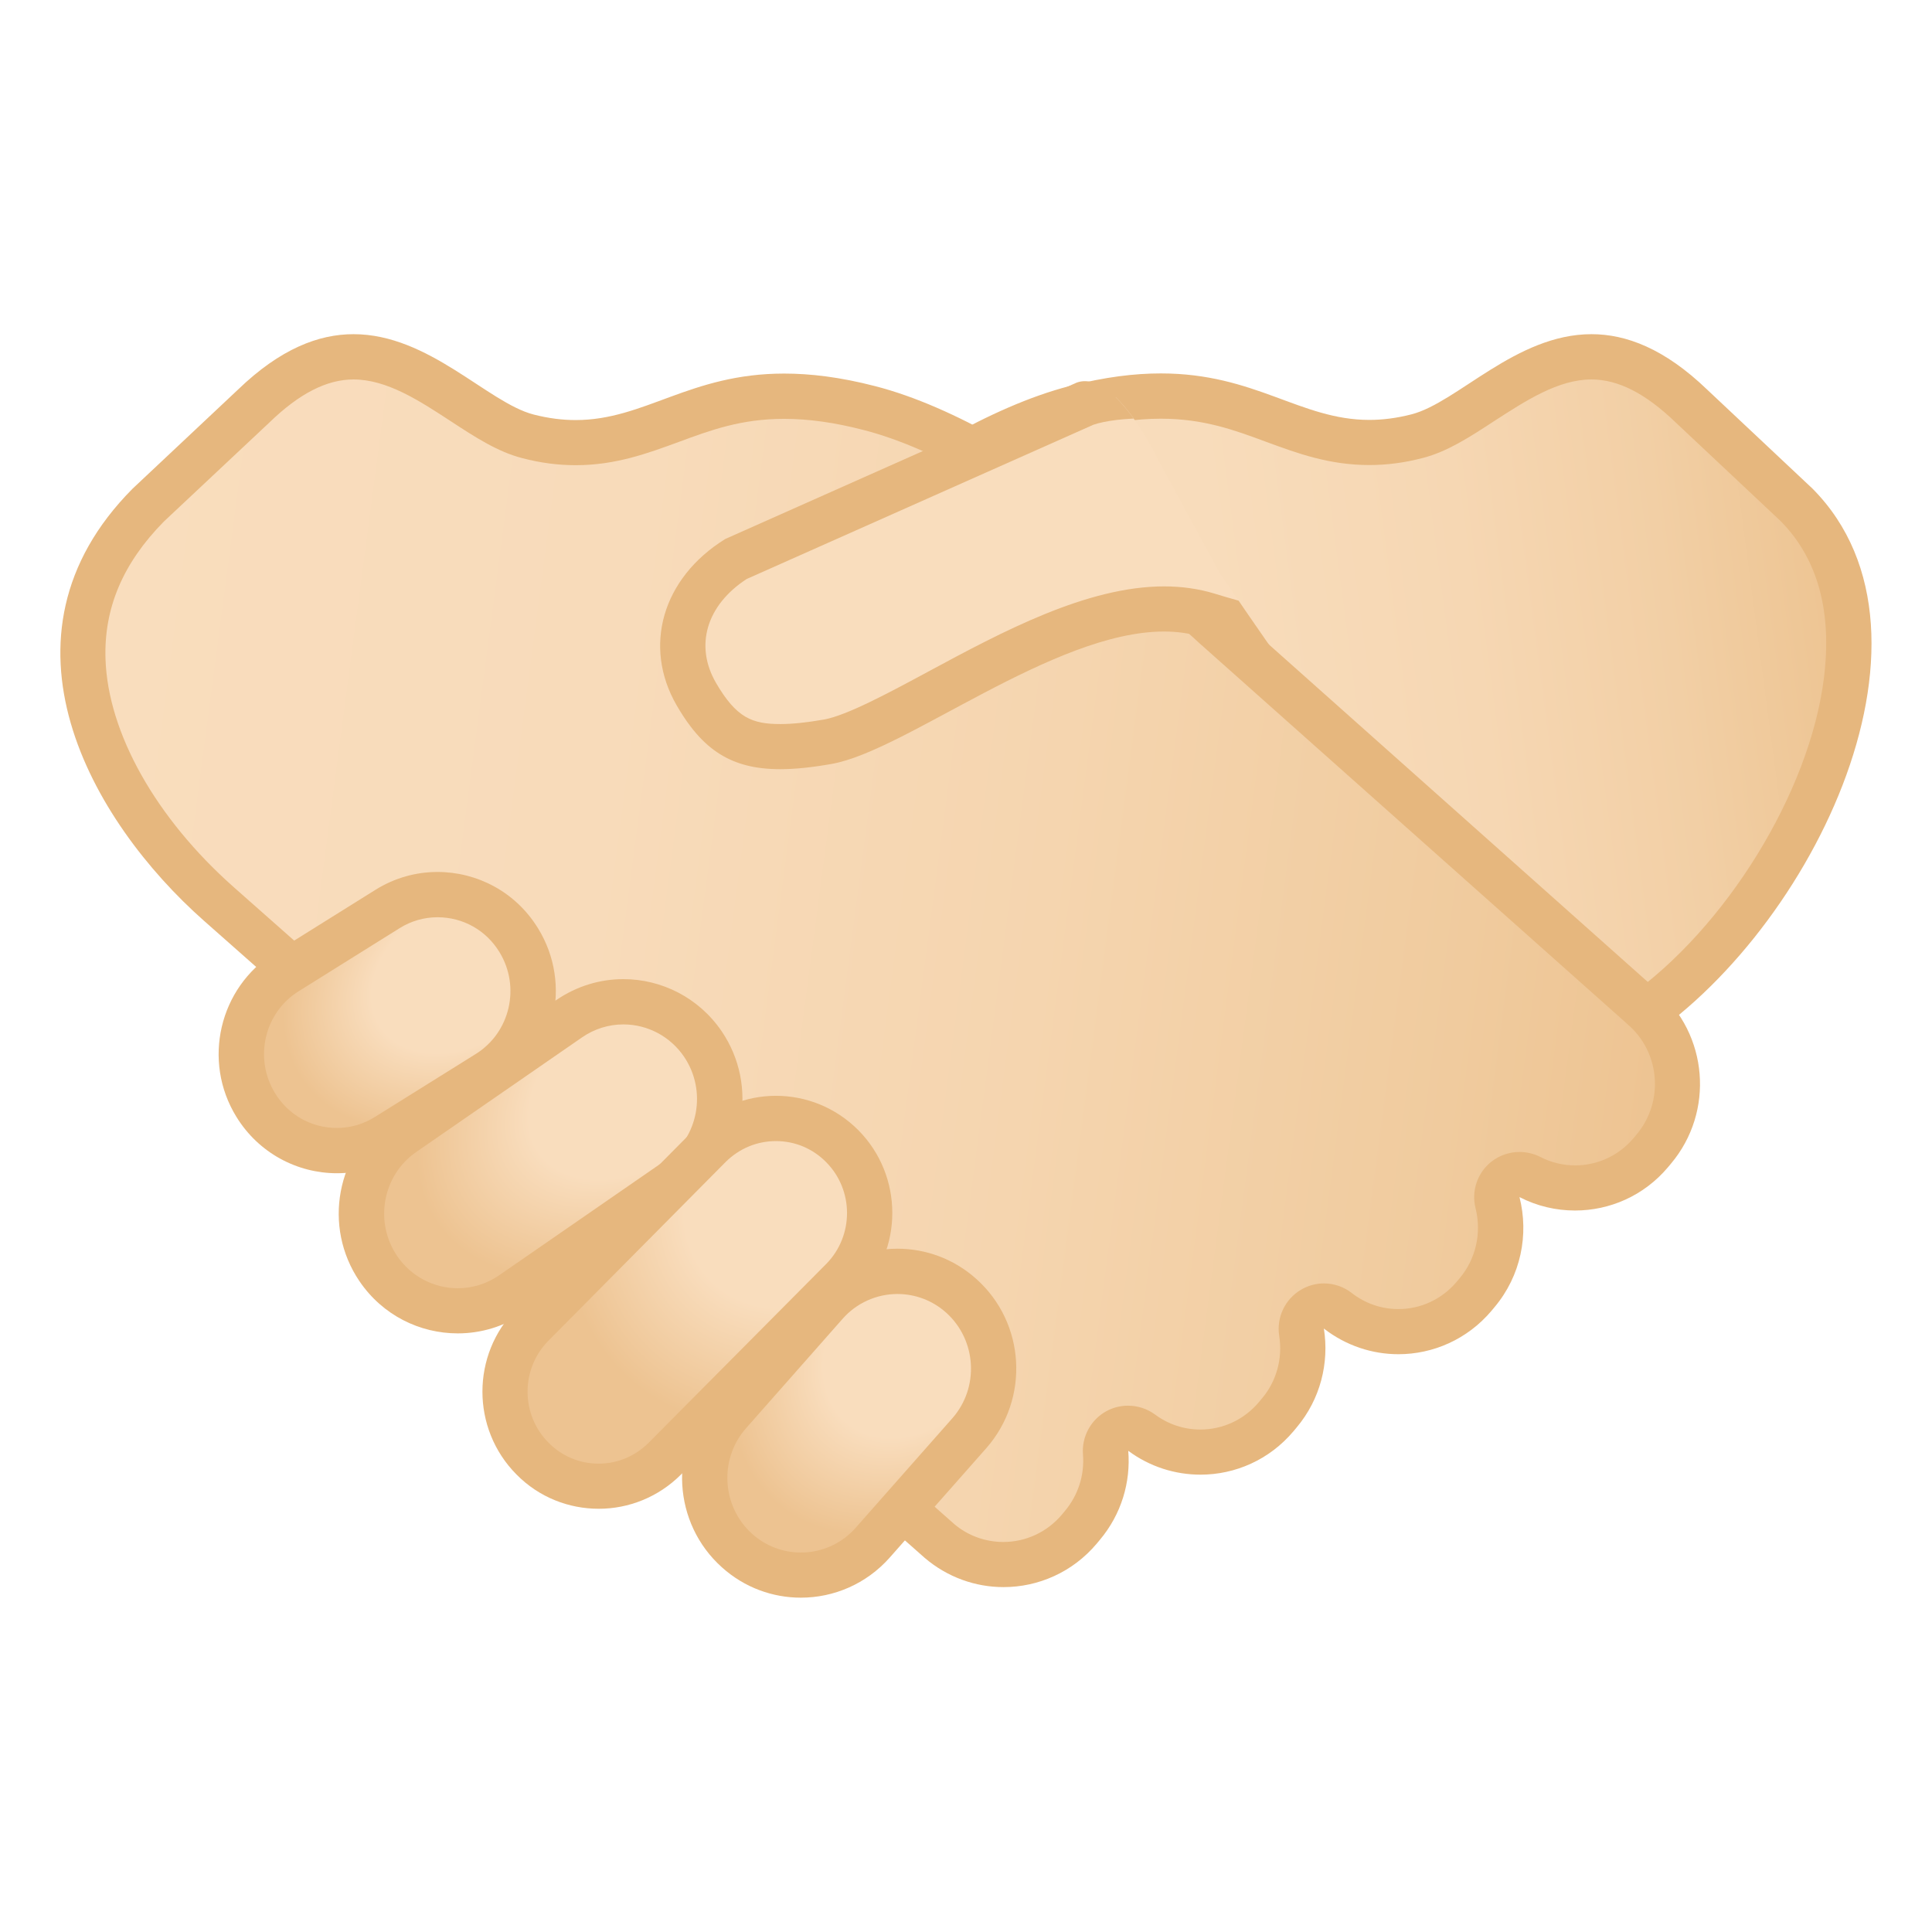
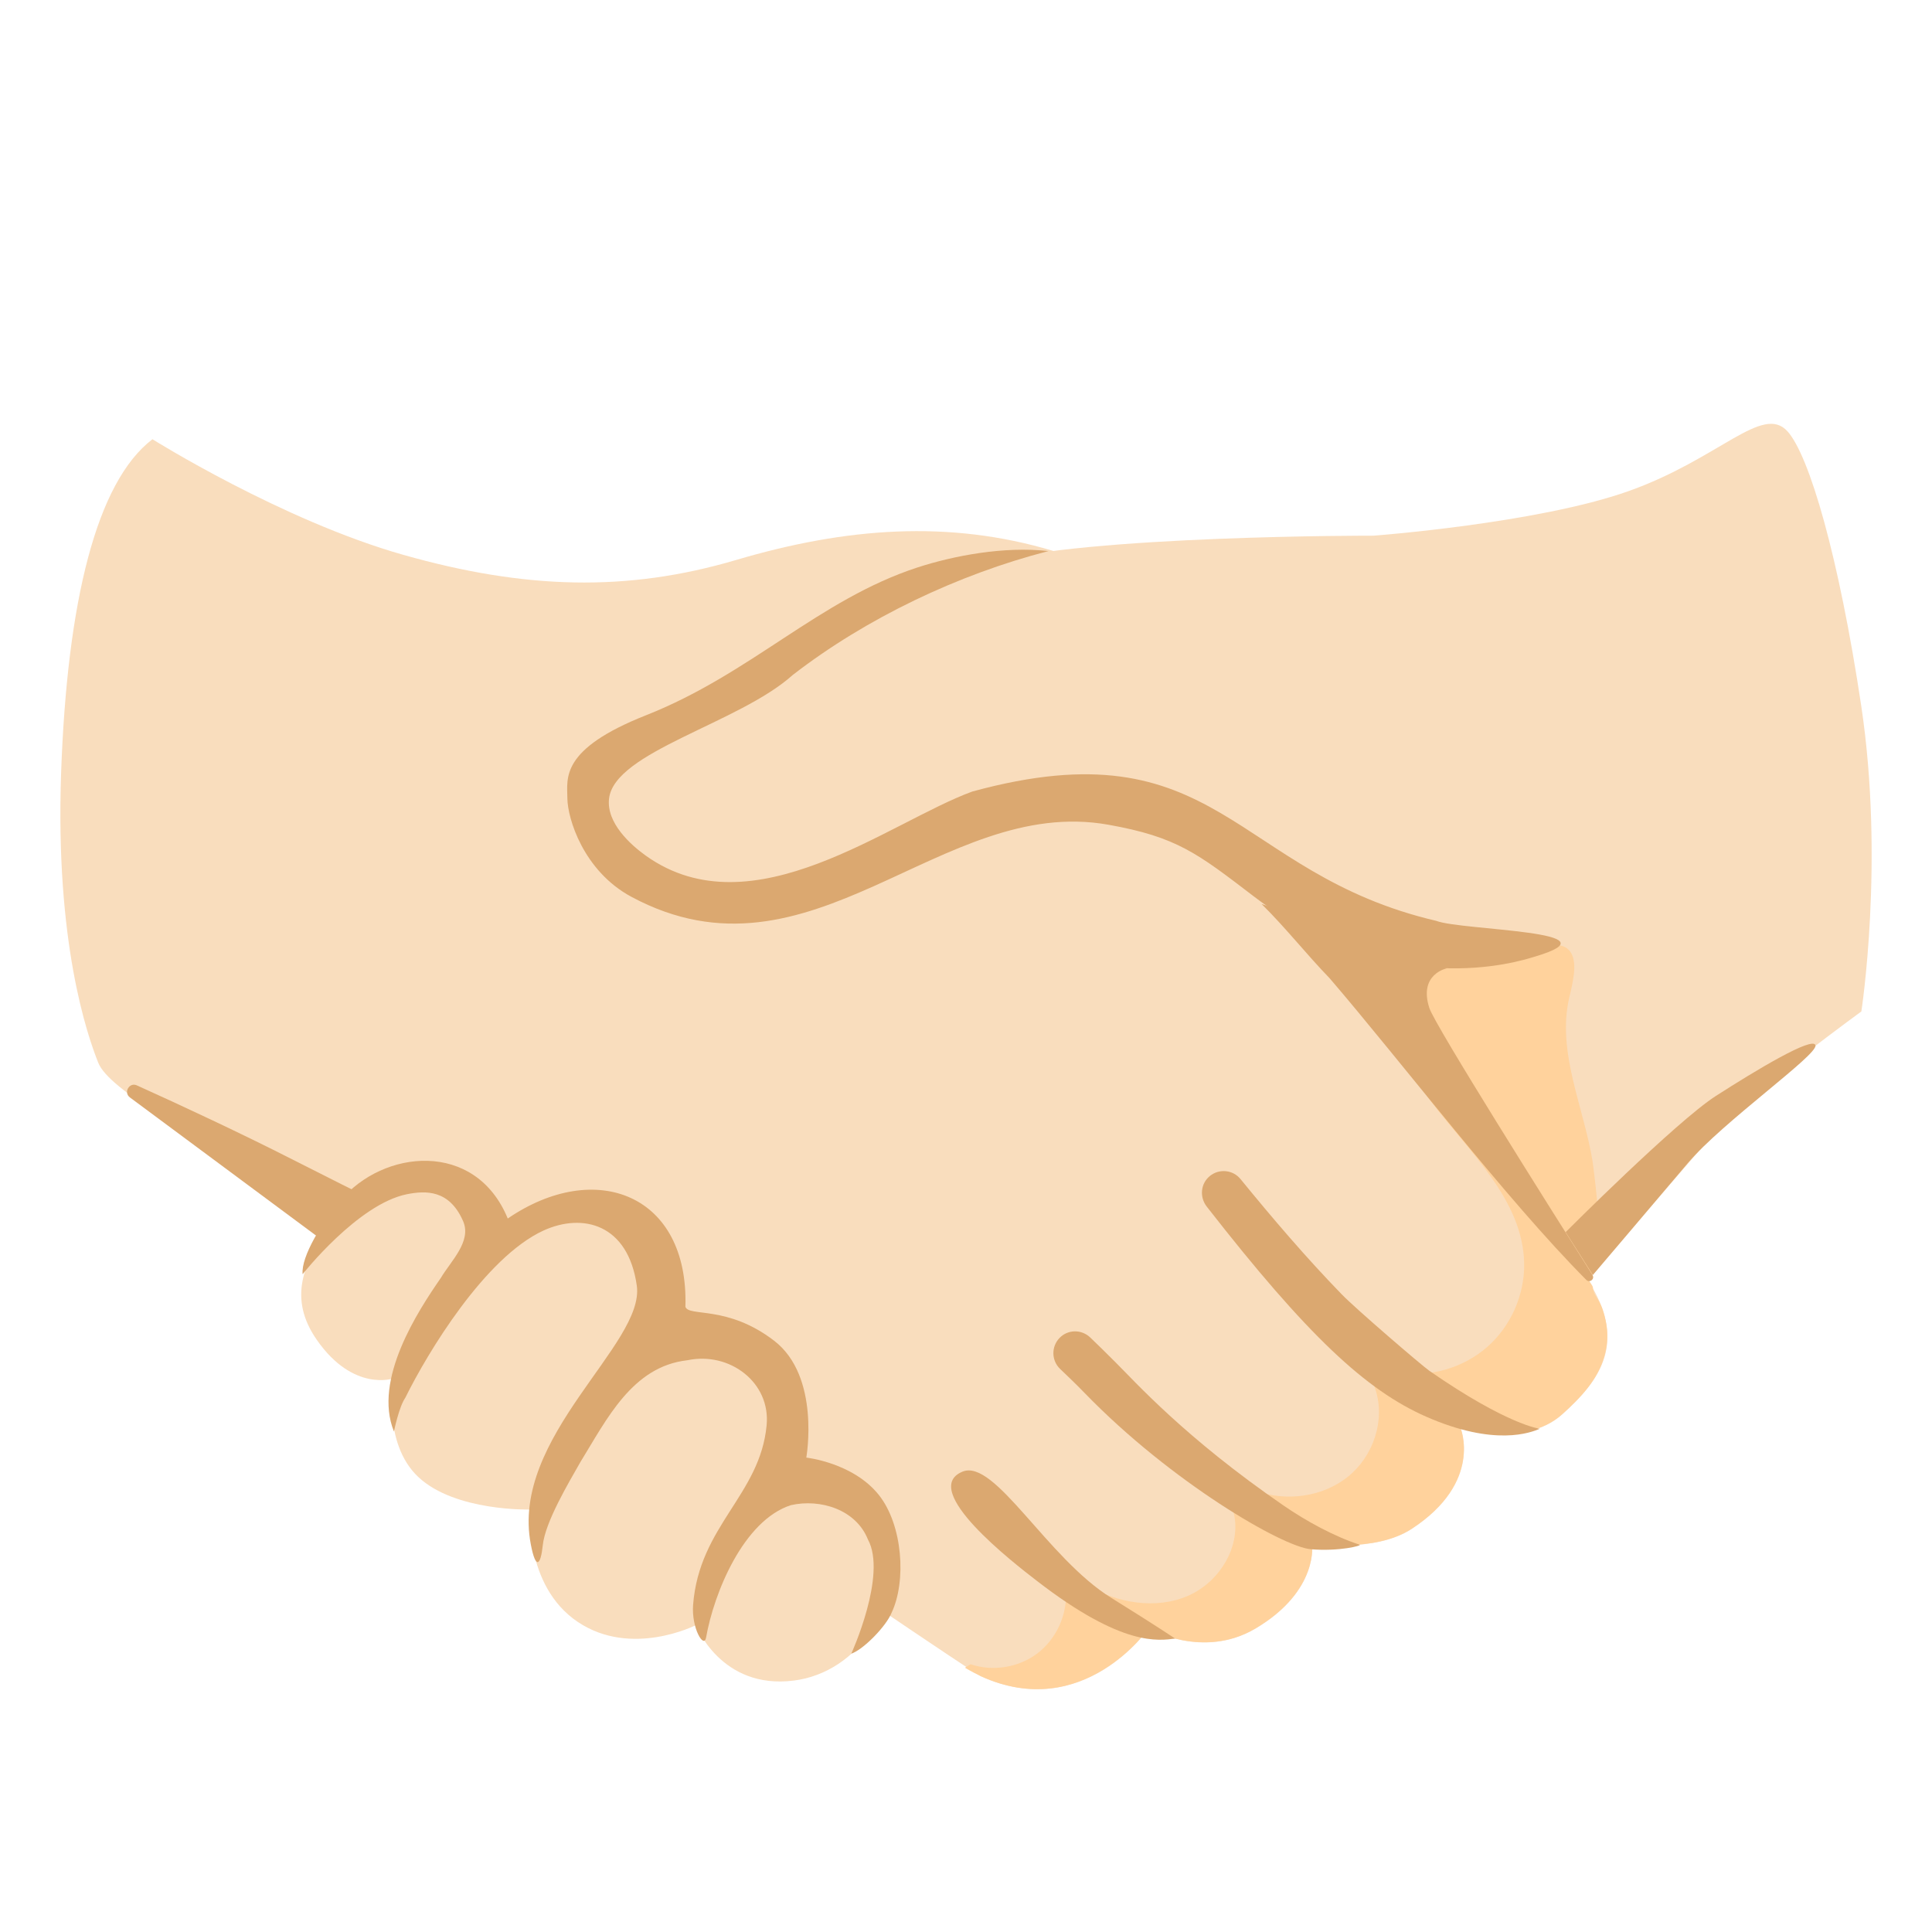
- <svg xmlns="http://www.w3.org/2000/svg" xmlns:xlink="http://www.w3.org/1999/xlink" enable-background="new 0 0 128 128" viewBox="0 0 128 128">
-   <linearGradient id="h" x1="2495.9" x2="2568.3" y1="-119.34" y2="-119.34" gradientTransform="matrix(-.983 .1317 .1306 .9913 2591.8 -167.55)" gradientUnits="userSpaceOnUse">
-     <stop stop-color="#EDC391" offset="0" />
-     <stop stop-color="#EDC492" offset=".007" />
-     <stop stop-color="#F2CFA5" offset=".164" />
-     <stop stop-color="#F6D7B3" offset=".346" />
-     <stop stop-color="#F8DCBB" offset=".575" />
-     <stop stop-color="#F9DDBD" offset="1" />
-   </linearGradient>
-   <path d="m49.93 40.14c3.78-3.28 13.35-11.05 21.34-13.11 2.05-0.53 3.9-0.78 5.64-0.78 3.1 0 5.34 0.83 7.5 1.62 1.93 0.71 3.93 1.45 6.31 1.45 1.05 0 2.09-0.14 3.18-0.42 1.39-0.36 2.79-1.28 4.27-2.25 2.16-1.41 4.61-3.02 7.27-3.02 2.18 0 4.34 1.06 6.61 3.25l7.01 6.58c3.47 3.49 3.7 8.26 3.28 11.63-1.03 8.28-7.26 18.06-14.35 22.68l-58.06-27.63z" fill="url(#h)" />
-   <path d="m105.44 25.14c1.77 0 3.59 0.93 5.59 2.86l6.95 6.53c2.45 2.49 3.41 5.98 2.86 10.39-0.95 7.62-6.53 16.58-12.99 21.14l-55.2-26.28c4.39-3.64 12.29-9.58 18.98-11.3 1.93-0.49 3.65-0.74 5.27-0.74 2.83 0 4.85 0.74 6.98 1.53 2.06 0.76 4.18 1.54 6.83 1.54 1.18 0 2.34-0.15 3.56-0.47 1.63-0.42 3.13-1.4 4.72-2.44 2.09-1.35 4.24-2.76 6.45-2.76m0-3c-5 0-8.87 4.52-11.92 5.31-1.01 0.26-1.94 0.37-2.8 0.37-4.57 0-7.55-3.08-13.81-3.08-1.72 0-3.69 0.23-6.02 0.83-10.67 2.74-23.65 14.94-23.65 14.94l60.85 28.97c11.55-6.93 21.75-27.28 11.99-37.11l-6.99-6.57c-2.81-2.7-5.35-3.66-7.65-3.66z" fill="#E6B77E" />
-   <linearGradient id="g" x1="233.93" x2="343.48" y1="195.87" y2="195.87" gradientTransform="matrix(.983 .1317 -.1306 .9913 -200.86 -167.55)" gradientUnits="userSpaceOnUse">
-     <stop stop-color="#F9DDBD" offset="0" />
-     <stop stop-color="#F8DBBA" offset=".327" />
-     <stop stop-color="#F5D5AF" offset=".604" />
-     <stop stop-color="#F0CB9E" offset=".862" />
-     <stop stop-color="#EDC391" offset="1" />
-   </linearGradient>
-   <path d="m66.49 103.64c-1.55 0-3.07-0.56-4.25-1.58l-47.72-42.17c-5.47-4.84-8.84-10.89-9.01-16.2-0.12-3.78 1.34-7.23 4.34-10.25l6.96-6.53c2.28-2.2 4.44-3.26 6.62-3.26 2.66 0 5.11 1.6 7.27 3.02 1.48 0.97 2.88 1.89 4.27 2.25 1.09 0.28 2.13 0.42 3.18 0.42 2.38 0 4.37-0.74 6.3-1.45 2.16-0.8 4.4-1.62 7.5-1.62 1.75 0 3.59 0.26 5.64 0.78 10.17 2.61 22.87 14.46 23 14.58l28.2 25.1c2.8 2.4 3.14 6.61 0.79 9.41l-0.2 0.24c-1.25 1.49-3.08 2.34-5.02 2.34-1.04 0-2.08-0.25-3-0.73-0.22-0.11-0.45-0.17-0.69-0.17-0.33 0-0.66 0.11-0.93 0.33-0.46 0.37-0.67 0.97-0.52 1.54 0.53 2.1 0.02 4.33-1.36 5.96l-0.2 0.24c-1.25 1.49-3.08 2.34-5.01 2.34-1.47 0-2.86-0.48-4.02-1.38-0.27-0.21-0.59-0.32-0.92-0.32-0.26 0-0.53 0.07-0.76 0.21-0.53 0.31-0.82 0.92-0.72 1.53 0.3 1.93-0.24 3.88-1.48 5.36l-0.2 0.24c-1.25 1.49-3.08 2.34-5.02 2.34-1.41 0-2.76-0.45-3.89-1.29-0.26-0.2-0.58-0.29-0.89-0.29-0.25 0-0.5 0.06-0.73 0.19-0.51 0.28-0.82 0.84-0.77 1.43 0.14 1.77-0.41 3.48-1.55 4.83l-0.2 0.24c-1.24 1.47-3.07 2.32-5.01 2.32z" fill="url(#g)" />
-   <path d="m23.42 25.14c2.22 0 4.37 1.41 6.45 2.77 1.59 1.04 3.09 2.02 4.72 2.44 1.22 0.32 2.38 0.47 3.56 0.47 2.64 0 4.77-0.79 6.82-1.54 2.13-0.79 4.15-1.53 6.98-1.53 1.62 0 3.34 0.24 5.27 0.74 9.79 2.51 22.23 14.1 22.35 14.22 0.02 0.02 0.04 0.04 0.06 0.05l28.17 25.07 0.04 0.04c2.15 1.84 2.42 5.11 0.59 7.29l-0.2 0.24c-0.97 1.15-2.37 1.81-3.87 1.81-0.8 0-1.6-0.19-2.31-0.56-0.43-0.22-0.91-0.33-1.38-0.33-0.66 0-1.32 0.22-1.87 0.65-0.92 0.73-1.33 1.94-1.04 3.08 0.41 1.63 0.02 3.36-1.05 4.63l-0.2 0.24c-0.97 1.15-2.37 1.81-3.86 1.81-1.13 0-2.2-0.37-3.1-1.07-0.54-0.42-1.19-0.63-1.84-0.63-0.52 0-1.05 0.14-1.52 0.42-1.06 0.63-1.63 1.84-1.44 3.05 0.24 1.5-0.18 3.02-1.15 4.16l-0.2 0.24c-0.97 1.15-2.37 1.81-3.87 1.81-1.09 0-2.12-0.34-3-0.99-0.53-0.39-1.16-0.59-1.79-0.59-0.5 0-1 0.12-1.45 0.37-1.03 0.57-1.63 1.69-1.54 2.86 0.11 1.37-0.32 2.7-1.2 3.75l-0.2 0.24c-0.97 1.15-2.38 1.81-3.88 1.81-1.2 0-2.36-0.43-3.24-1.18l-47.74-42.2c-5.16-4.57-8.34-10.22-8.5-15.12-0.11-3.38 1.16-6.36 3.87-9.11l6.99-6.56c1.98-1.92 3.8-2.85 5.57-2.85m0-3c-2.3 0-4.84 0.96-7.65 3.67l-6.99 6.57c-9.76 9.83-2.74 22.02 4.74 28.63l47.74 42.2c1.52 1.3 3.38 1.94 5.23 1.94 2.29 0 4.57-0.98 6.17-2.88l0.2-0.24c1.44-1.71 2.06-3.84 1.89-5.91 1.43 1.06 3.11 1.58 4.79 1.58 2.29 0 4.56-0.98 6.16-2.88l0.2-0.24c1.59-1.89 2.17-4.29 1.81-6.56 1.47 1.14 3.21 1.7 4.94 1.7 2.29 0 4.56-0.98 6.16-2.87l0.2-0.24c1.76-2.09 2.29-4.82 1.66-7.3 1.16 0.6 2.42 0.89 3.68 0.89 2.29 0 4.56-0.97 6.16-2.87l0.2-0.24c2.89-3.44 2.47-8.58-0.94-11.5l-28.15-25.07s-12.99-12.21-23.65-14.94c-2.32-0.6-4.29-0.83-6.02-0.83-6.25 0-9.23 3.08-13.81 3.08-0.87 0-1.79-0.11-2.8-0.37-3.05-0.8-6.92-5.32-11.92-5.32z" fill="#E6B77E" />
-   <radialGradient id="f" cx="2113.8" cy="196" r="16.524" gradientTransform="matrix(-.8204 .5799 -.3806 -.5426 1851.3 -1047.9)" gradientUnits="userSpaceOnUse">
-     <stop stop-color="#F9DDBD" offset=".5" />
-     <stop stop-color="#EDC391" offset="1" />
-   </radialGradient>
-   <path d="m30.33 86.85c-2.11 0-4.07-1.05-5.26-2.8-1.99-2.93-1.25-6.96 1.66-8.97l10.98-7.59c1.07-0.74 2.31-1.13 3.59-1.13 2.11 0 4.07 1.05 5.26 2.8 1.99 2.93 1.25 6.96-1.66 8.97l-10.98 7.59c-1.06 0.74-2.3 1.13-3.59 1.13z" fill="url(#f)" />
-   <path d="m41.3 67.87c1.61 0 3.11 0.8 4.02 2.14 1.53 2.26 0.96 5.35-1.27 6.89l-10.98 7.59c-0.81 0.56-1.76 0.86-2.74 0.86-1.61 0-3.11-0.8-4.02-2.14-1.53-2.26-0.96-5.35 1.27-6.89l10.98-7.59c0.81-0.56 1.76-0.86 2.74-0.86m0-3c-1.53 0-3.08 0.45-4.45 1.39l-10.98 7.59c-3.59 2.48-4.51 7.42-2.05 11.04 1.53 2.25 3.99 3.45 6.51 3.45 1.53 0 3.08-0.45 4.45-1.39l10.98-7.59c3.59-2.48 4.51-7.42 2.05-11.04-1.53-2.24-4-3.45-6.51-3.45z" fill="#E6B77E" />
-   <radialGradient id="e" cx="1576" cy="632.2" r="16.282" gradientTransform="matrix(-.5733 .6659 -.498 -.4353 1279.1 -685.52)" gradientUnits="userSpaceOnUse">
-     <stop stop-color="#F9DDBD" offset=".5" />
-     <stop stop-color="#EDC391" offset="1" />
-   </radialGradient>
-   <path d="m53.06 104.36c-1.56 0-3.06-0.58-4.23-1.63-2.63-2.36-2.87-6.45-0.53-9.11l6.39-7.24c1.21-1.37 2.95-2.16 4.76-2.16 1.56 0 3.06 0.58 4.23 1.63 2.63 2.36 2.87 6.45 0.53 9.11l-6.39 7.24c-1.21 1.37-2.94 2.16-4.76 2.16z" fill="url(#e)" />
-   <path d="m59.46 85.73c1.19 0 2.34 0.44 3.23 1.24 2.02 1.82 2.2 4.96 0.4 7l-6.39 7.24c-0.92 1.05-2.25 1.65-3.64 1.65-1.19 0-2.34-0.44-3.23-1.24-2.02-1.82-2.2-4.96-0.4-7l6.39-7.24c0.92-1.05 2.25-1.65 3.64-1.65m0-3c-2.17 0-4.33 0.9-5.89 2.66l-6.39 7.24c-2.89 3.28-2.6 8.3 0.65 11.21 1.5 1.35 3.37 2.01 5.23 2.01 2.17 0 4.33-0.9 5.89-2.66l6.39-7.24c2.89-3.28 2.6-8.3-0.65-11.21-1.5-1.35-3.37-2.01-5.23-2.01z" fill="#E6B77E" />
-   <radialGradient id="d" cx="2191.9" cy="324.78" r="13.76" gradientTransform="matrix(-.7813 .4857 -.3539 -.5793 1858 -811.9)" gradientUnits="userSpaceOnUse">
-     <stop stop-color="#F9DDBD" offset=".5" />
-     <stop stop-color="#EDC391" offset="1" />
-   </radialGradient>
-   <path d="m22.31 76.23c-2.21 0-4.22-1.13-5.38-3.02-1.84-3-0.92-6.95 2.05-8.81l6.69-4.18c1-0.62 2.15-0.96 3.32-0.96 2.21 0 4.22 1.13 5.38 3.02 1.84 3 0.92 6.95-2.05 8.8l-6.69 4.18c-1 0.64-2.15 0.97-3.32 0.97z" fill="url(#d)" />
-   <path d="m28.99 60.77c1.68 0 3.22 0.86 4.1 2.31 1.41 2.3 0.71 5.33-1.57 6.75l-6.68 4.17c-0.76 0.48-1.63 0.73-2.52 0.73-1.68 0-3.22-0.86-4.1-2.31-1.41-2.3-0.71-5.33 1.57-6.75l6.69-4.18c0.75-0.47 1.62-0.72 2.51-0.72m0-3c-1.41 0-2.83 0.38-4.11 1.18l-6.69 4.18c-3.67 2.29-4.81 7.16-2.53 10.86 1.48 2.41 4.04 3.74 6.66 3.74 1.41 0 2.83-0.38 4.11-1.18l6.69-4.18c3.67-2.29 4.81-7.16 2.53-10.86-1.48-2.42-4.04-3.74-6.66-3.74z" fill="#E6B77E" />
-   <radialGradient id="c" cx="1695.7" cy="291.65" r="16.872" gradientTransform="matrix(.5965 .6015 -.7159 .7219 -749.49 -1151.8)" gradientUnits="userSpaceOnUse">
-     <stop stop-color="#F9DDBD" offset=".5" />
-     <stop stop-color="#EDC391" offset="1" />
-   </radialGradient>
-   <path d="m39.67 98.47c-1.65 0-3.21-0.65-4.38-1.83-2.42-2.44-2.42-6.42 0-8.87l11.74-11.84c1.17-1.18 2.73-1.83 4.38-1.83s3.21 0.65 4.38 1.83c2.43 2.45 2.43 6.42 0 8.87l-11.74 11.84c-1.17 1.18-2.73 1.83-4.38 1.83z" fill="url(#c)" />
-   <path d="m51.41 75.6c1.25 0 2.43 0.49 3.32 1.39 1.85 1.86 1.85 4.89 0 6.76l-11.75 11.83c-0.89 0.89-2.06 1.39-3.32 1.39s-2.43-0.49-3.32-1.39c-1.85-1.86-1.85-4.89 0-6.76l11.74-11.84c0.9-0.89 2.07-1.38 3.33-1.38m0-3c-1.97 0-3.94 0.76-5.45 2.27l-11.74 11.84c-3.01 3.03-3.01 7.95 0 10.98 1.5 1.52 3.47 2.27 5.45 2.27 1.97 0 3.94-0.76 5.45-2.27l11.74-11.84c3.01-3.03 3.01-7.95 0-10.98-1.51-1.51-3.48-2.27-5.45-2.27z" fill="#E6B77E" />
-   <defs>
-     <path id="b" d="m44.83 46.73c-2.25-3.89-0.96-8.43 3.22-11.02l23.28-10.36c2.56-0.93 5.43 5.17 5.43 5.17l4.07 7.48s3.65 5.35 4.05 5.84c2.06 2.49-1.06-0.71-5.33-1.65-7.56-1.65-18.97 7.46-24.43 8.43s-8.04 0-10.29-3.89z" />
-   </defs>
-   <clipPath id="a">
-     <use xlink:href="#b" />
-   </clipPath>
-   <g clip-path="url(#a)">
-     <path d="m51.69 49.47c-2.62 0-4.08-0.91-5.57-3.49-1.85-3.2-0.79-6.78 2.62-8.95l23.13-10.29c0.95-0.33 2.46-0.53 4.17-0.53 5.04 0 9.84 1.55 10.5 3.38 0.03 0.09 0.07 0.17 0.12 0.25l7.37 12.5c0.02 0.08 0.02 0.12 0.02 0.14-0.05 0-0.61 0.38-2.58 0.38-2.84 0-7.25-0.81-11.49-2.11-0.88-0.27-1.85-0.41-2.87-0.41-4.75 0-10.16 2.91-14.93 5.47-2.88 1.55-5.61 3.01-7.34 3.32-1.23 0.23-2.26 0.34-3.15 0.34z" fill="#F9DDBD" />
-     <path d="m76.05 27.71c4.97 0 8.71 1.55 9.09 2.39 0.06 0.18 0.14 0.35 0.24 0.51l6.35 10.76h-0.24c-2.7 0-6.94-0.78-11.05-2.05-1.03-0.31-2.14-0.47-3.31-0.47-5.13 0-10.72 3-15.64 5.65-2.65 1.43-5.4 2.9-6.89 3.17-1.15 0.2-2.1 0.3-2.9 0.3-1.86 0-2.91-0.4-4.27-2.74-1.42-2.46-0.62-5.14 2.04-6.87l22.97-10.22c0.78-0.27 2.12-0.43 3.61-0.43m0-3c-1.88 0-3.58 0.21-4.73 0.63l-23.28 10.36c-4.18 2.59-5.47 7.13-3.22 11.02 1.72 2.97 3.63 4.24 6.87 4.24 1 0 2.13-0.12 3.42-0.35 4.9-0.87 14.7-8.77 22.01-8.77 0.85 0 1.66 0.11 2.43 0.34 3.96 1.22 8.66 2.18 11.93 2.18 2.84 0 4.62-0.73 3.93-2.64l-7.46-12.64c-1.05-2.97-7.08-4.37-11.9-4.37z" fill="#E6B77E" />
-   </g>
+ <svg xmlns="http://www.w3.org/2000/svg" version="1.1" id="Layer_2" x="0px" y="0px" viewBox="0 0 128 128" style="enable-background:new 0 0 128 128;" xml:space="preserve">
+   <path style="fill:#F9DDBD;" d="M105.21,84.82c-2.65-4.12-15.7-18.21-18.5-21.85s-10-24.4-16.93-26.47  c-6.93-2.08-13.77-1.54-21.01,0.6c-7.24,2.14-14.01,1.94-22.05-0.34c-8.04-2.28-16.62-7.66-16.62-7.66  c-3.73,2.85-5.65,10.81-6.05,22.07c-0.4,11.26,1.72,17.38,2.46,19.24c0.74,1.86,6.3,4.61,12.56,9.45  c0.54,0.41,44.98,30.77,45.92,31.2c6.79,3.09,11.11-3.16,11.11-3.16s3.6,2.06,7.08,0c4.25-2.52,3.75-5.65,3.75-5.65  s4.12,0.67,6.61-0.96c4.75-3.11,3.22-6.7,3.22-6.7s4.24,1.36,6.74-0.88C106,91.47,107.85,88.94,105.21,84.82z" />
+   <path style="fill:#F9DDBD;" d="M58.4,101.98c-0.06-0.16-0.12-0.32-0.21-0.48c-1.94-3.75-5.63-3.6-5.79-3.73  c-0.21-0.16-0.17-2.96-0.4-4.05c-1.22-5.71-7.82-5.56-7.99-5.68c-0.23-0.15,0.98-4.05-2.84-7.34c-0.91-0.79-2.29-0.71-3.49-0.57  c-3.37,0.41-4.91,1.99-5.15,1.94c-0.57-0.11,0.07-4.29-4.07-4.43c-3.01-0.1-4.98,1.37-6.64,3.65c-1.7,2.34-2.76,4.71-0.83,7.48  c2.43,3.49,5.09,2.55,5.09,2.55s-0.8,4.27,1.65,6.55s7.39,2.14,7.39,2.14s-0.41,5.04,3.15,7.44s7.83,0.22,7.83,0.22  s1.66,4.3,6.51,3.67C56.86,110.8,60.01,106.21,58.4,101.98z" />
+   <path style="fill:#FFD29C;" d="M105.88,86.12c-0.18-0.28-0.33-0.51-0.35-0.85c-0.02-0.38-10.16-13.83-14.43-19.24  c0.86,2.47,2.1,4.82,3.68,6.91c2.55,3.38,6.13,6.55,6.2,10.78c0.03,2.08-0.89,4.16-2.46,5.53c-1.57,1.37-3.75,2.01-5.81,1.69  c-0.66-0.1-1.61-0.1-1.69,0.56c-0.03,0.19,0.05,0.38,0.11,0.57c0.66,2.04-0.15,4.42-1.82,5.76c-1.67,1.35-4.05,1.66-6.08,0.96  c-0.53-0.18-1.23-0.39-1.56,0.06c-0.26,0.35-0.09,0.83,0.03,1.24c0.63,2.24-0.86,4.72-3,5.64c-2.13,0.92-4.68,0.48-6.68-0.7  c-0.44-0.26-1.14-0.49-1.36-0.02c-0.07,0.14-0.05,0.31-0.04,0.46c0.08,1.55-0.65,3.13-1.89,4.07s-2.95,1.22-4.43,0.72l-0.37,0.23  c0.44,0.26,0.81,0.45,1.05,0.56c6.79,3.09,11.11-3.16,11.11-3.16s3.6,2.06,7.08,0c4.25-2.52,3.75-5.65,3.75-5.65  s4.12,0.67,6.61-0.96c4.75-3.11,3.22-6.7,3.22-6.7s4.24,1.36,6.74-0.88c0.62-0.55,1.21-1.13,1.72-1.78c1-1.28,1.51-2.8,1.17-4.42  C106.28,87.02,106.14,86.53,105.88,86.12z" />
+   <path style="fill:#DBA870;" d="M73.62,105.86c3.02,1.88,4.24,2.7,4.24,2.7c-1.09,0.13-3.47,0.58-9.16-3.82  c-1.57-1.21-7.83-6.05-4.93-7.24C65.91,96.62,69.37,103.22,73.62,105.86z" />
+   <path style="fill:#DBA870;" d="M86.84,102.64c-1.88-0.16-9.26-4.45-14.98-10.35c-0.6-0.62-1.16-1.15-1.63-1.6  c-0.57-0.55-0.59-1.46-0.04-2.04c0.55-0.58,1.46-0.59,2.04-0.04c0.48,0.46,1.04,1.01,1.66,1.63c1.3,1.29,4.62,5.02,11.17,9.52  c1.47,1.01,3.32,2.03,5.02,2.58C90.27,102.4,88.71,102.8,86.84,102.64z" />
+   <path style="fill:#DBA870;" d="M94.49,93.86c-3.98-1.75-7.86-5.35-14.54-13.92c-0.49-0.63-0.41-1.53,0.21-2.03  c0.62-0.5,1.53-0.41,2.03,0.21c2.14,2.62,4.34,5.2,6.7,7.63c0.93,0.96,5.26,4.68,5.81,5.07c5.19,3.6,7.32,3.84,7.32,3.84  C101.41,94.91,99.05,95.86,94.49,93.86z" />
+   <path style="fill:#DBA870;" d="M8.61,72.71c-0.45-0.33-0.04-1.03,0.46-0.8c2.93,1.32,7.05,3.25,10.17,4.84  c2.87,1.46,4.63,2.33,4.63,2.33l-2.89,2.81L8.61,72.71z" />
+   <path style="fill:#F9DDBD;" d="M123.31,46.75c-1.48-9.85-3.43-16.55-4.88-18.17c-1.66-1.84-4.51,1.82-10.54,3.96S91,35.49,91,35.49  s-18.99-0.04-25.64,1.82c-5.25,1.47-11.75,5.63-17.21,8.93c-4.36,2.64-8.29,4.37-8.62,6.28c-0.31,1.82,1.71,5.89,6.73,6.3  c8.15,0.67,16.77-4.48,16.77-4.48c2.79-1.58,3.83-1.77,9.4-1.77c5.57,0,11.31,4.25,11.72,4.93c4.16,6.85,7.9,10.33,11.72,14.97  c2.79,3.39,9.35,12.36,9.35,12.36s7.37-8.71,9.25-10.72c1.88-2.01,8.85-7.1,8.85-7.1S124.86,57.06,123.31,46.75z" />
+   <path style="fill:#FFD29C;" d="M105.51,76.92c-0.61-3.66-2.38-7.25-1.54-10.84c0.13-0.53,0.25-1.06,0.31-1.6  c0.28-2.86-2.42-1.61-2.82-1.57c-1.03,0.11-12.87-0.33-11.55,1.01l15.3,20.7c0,0,0.6-0.19,0.74-1.67  C106.1,81.45,105.56,77.23,105.51,76.92z" />
+   <path style="fill:#DBA870;" d="M95.87,64.15l-12.29-4.26c1.62,1.6,2.97,3.33,4.51,4.92c4.68,5.45,11.75,14.71,17.01,19.99  c0.22,0.22,0.57-0.06,0.41-0.32c-2.92-4.61-10.42-16.52-10.81-17.69C93.96,64.52,95.87,64.15,95.87,64.15z" />
+   <path style="fill:#DBA870;" d="M73.43,54.64c4.55,0.81,5.91,1.9,9.64,4.75c9.16,6.98,17.51,4.33,18.58,4  c5.88-1.73-4.81-1.73-6.49-2.38c-13.51-3.16-14.37-13.04-30.74-8.57c-5.53,2.02-14.55,9.29-21.62,4.26  c-1.01-0.72-2.63-2.17-2.45-3.78c0.34-3.12,8.6-4.99,12.17-8.2c4.87-3.77,10.97-6.67,16.94-8.21c-2.93-0.33-6.26,0.3-8.69,1.09  c-6.51,2.13-11.02,7.04-17.95,9.78c-5.73,2.26-5.24,4.18-5.23,5.51c0.01,1.33,1.06,4.81,4.23,6.52  C53.78,65.84,62.31,52.65,73.43,54.64z" />
+   <path style="fill:#DBA870;" d="M59.07,106.85c-0.36,0.9-1.88,2.45-2.67,2.71c0,0,2.39-5.22,1.1-7.57c-0.79-1.98-3.15-2.71-5.1-2.27  c-3.14,1.01-5.1,5.81-5.62,8.77c-0.14,0.77-0.98-0.62-0.86-2.17c0.41-5.24,4.43-7.27,4.87-11.88c0.28-2.85-2.45-4.91-5.25-4.32  c-3.65,0.41-5.34,3.91-7.09,6.75c-0.77,1.36-2.33,3.96-2.49,5.51c-0.14,1.35-0.47,1.63-0.79-0.05c-1.39-7.13,7.57-13.28,7.02-17.15  c-0.58-4.1-3.59-4.84-6.19-3.65c-3.88,1.79-7.68,8.1-9.15,11.08c-0.42,0.6-0.75,2.23-0.75,2.23c-1.4-3.44,1.61-8.01,3.11-10.18  c0.65-1.1,2.06-2.42,1.47-3.76c-0.91-2.08-2.46-2.03-3.72-1.78c-3.25,0.65-6.91,5.3-6.91,5.3c-0.12-1.18,1.35-3.52,2.49-4.86  c2.84-3.42,8.96-4.04,11.1,1.17c5.82-3.98,12-1.6,11.77,5.85c0.23,0.68,2.78-0.13,5.87,2.24c3.1,2.37,2.14,7.75,2.14,7.75  s3.1,0.33,4.81,2.48C59.81,101.04,60.06,104.76,59.07,106.85z" />
+   <path style="fill:#DBA870;" d="M103.73,81.63c0,0,7.32-7.33,9.95-9.02s6.47-4,6.6-3.35s-6.12,5.05-8.47,7.81  c-2.34,2.77-6.28,7.4-6.28,7.4L103.73,81.63z" />
</svg>
